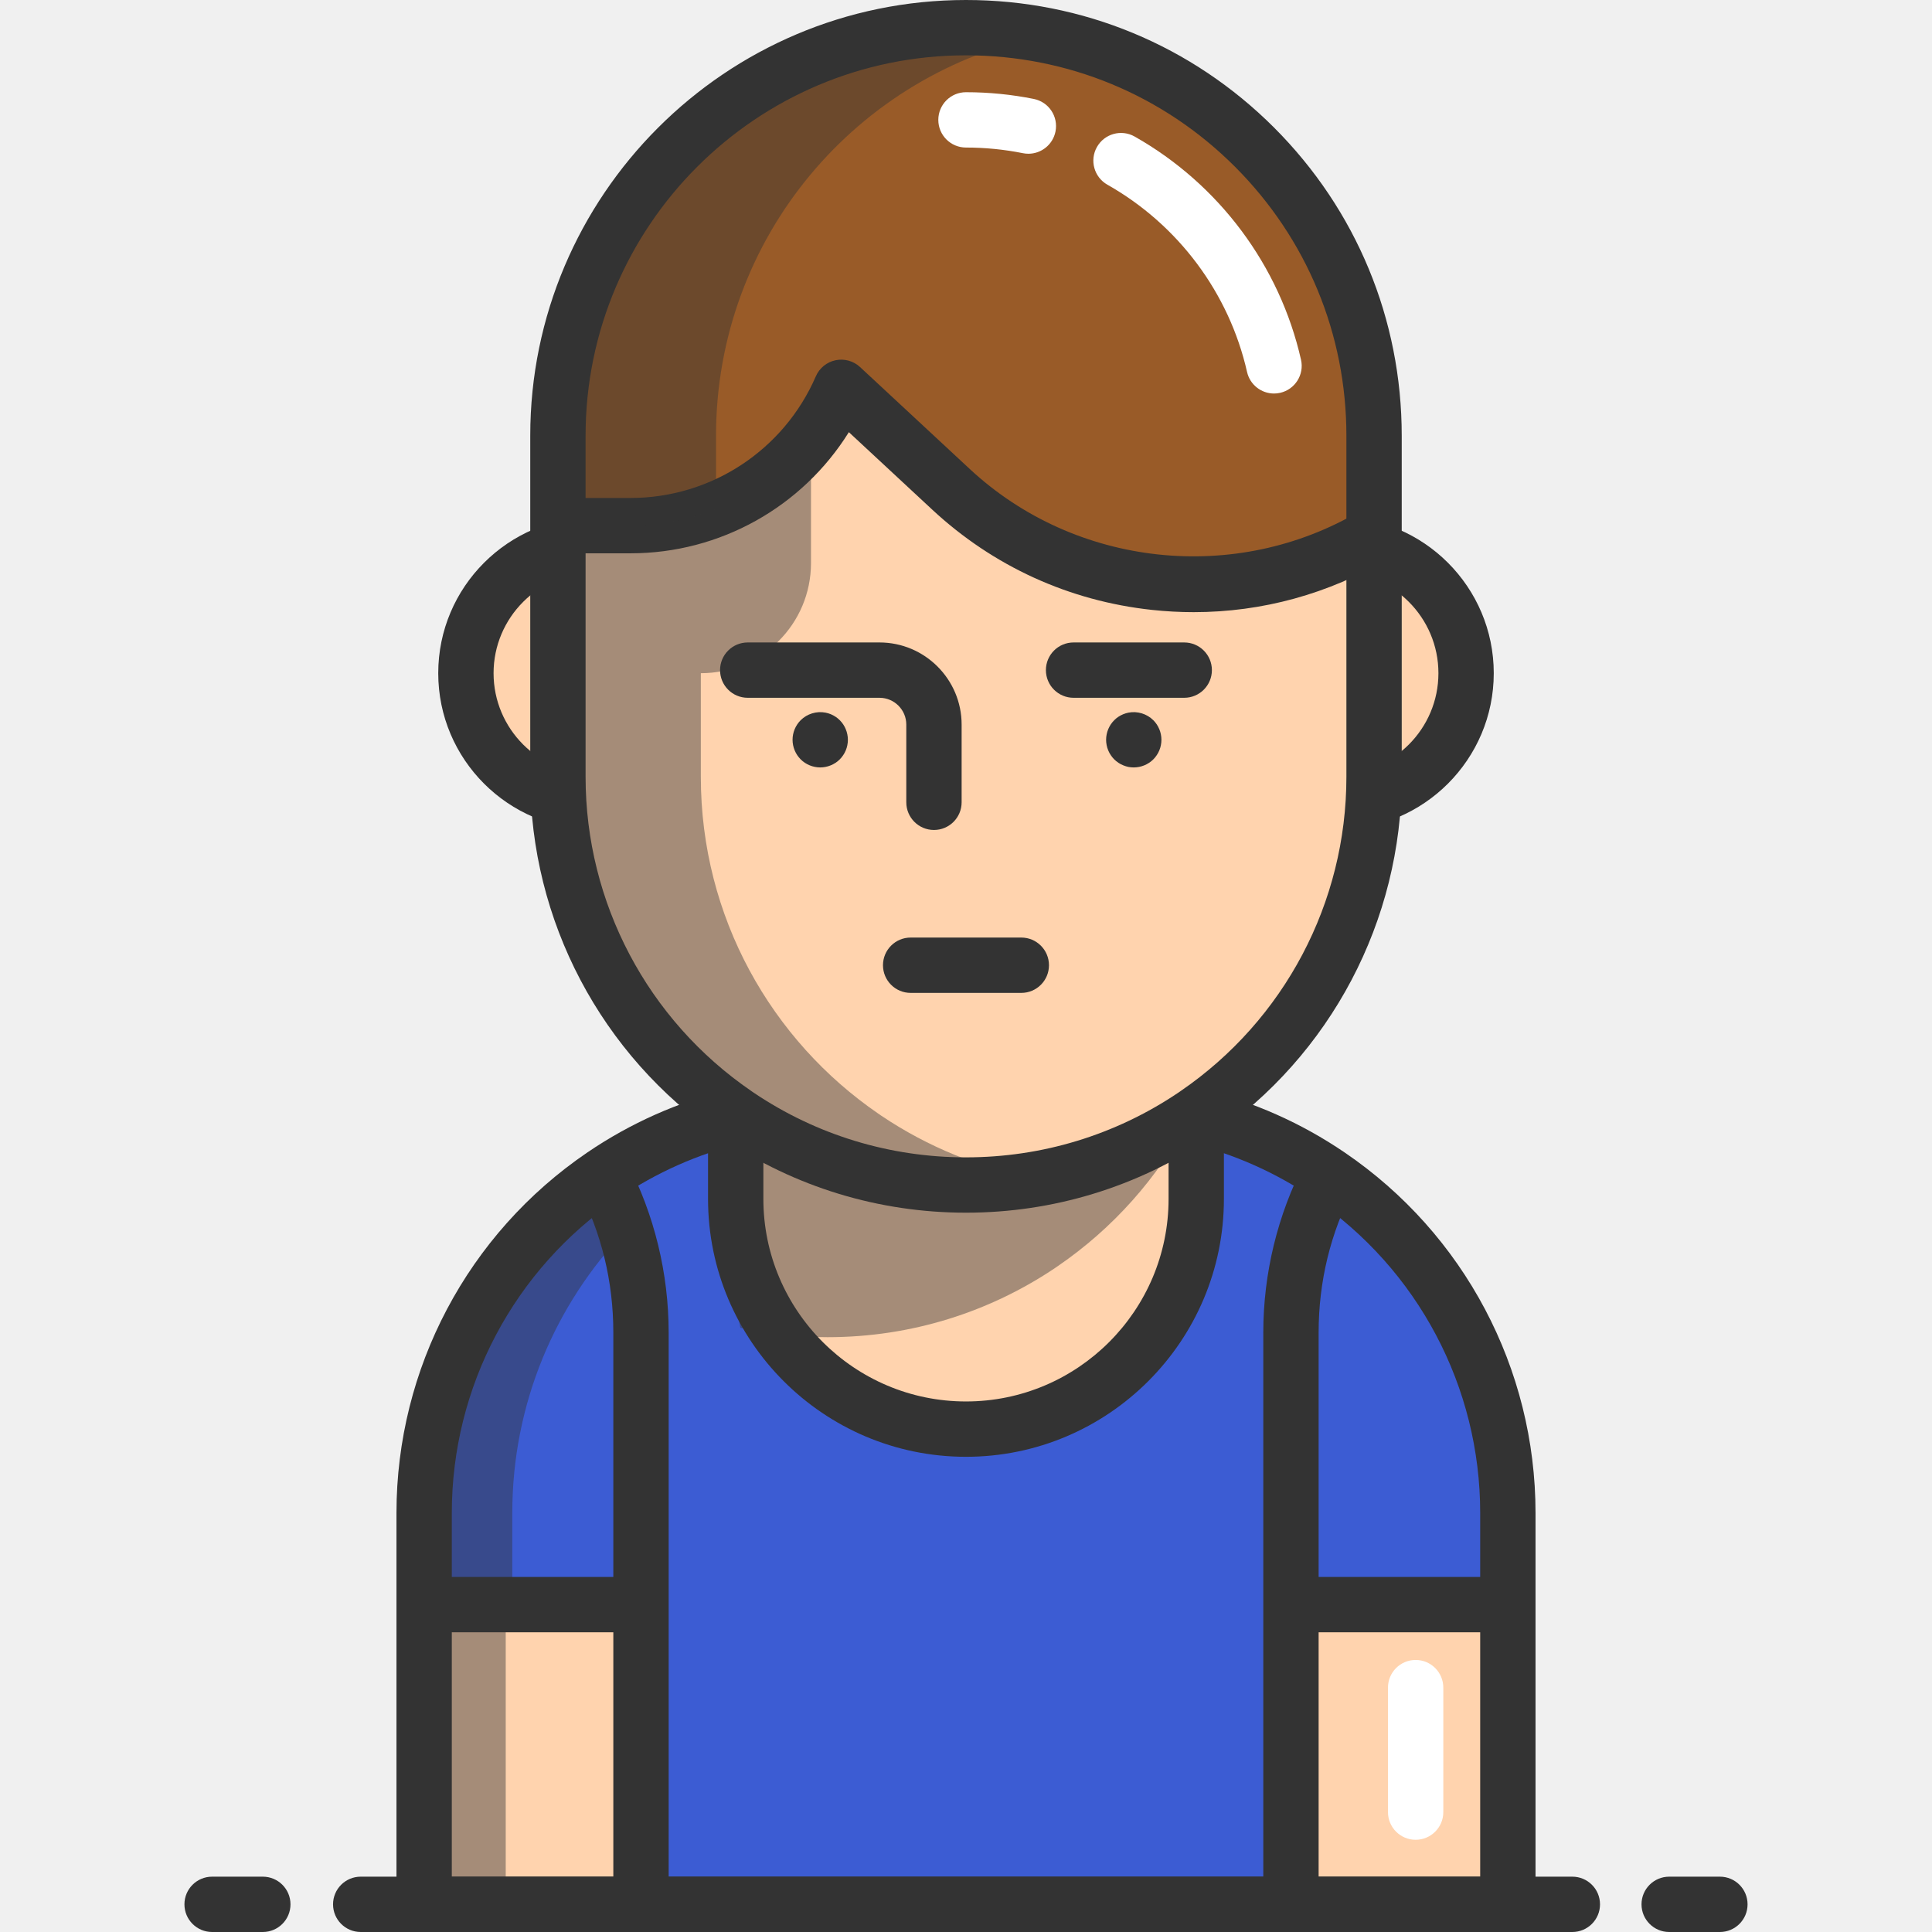
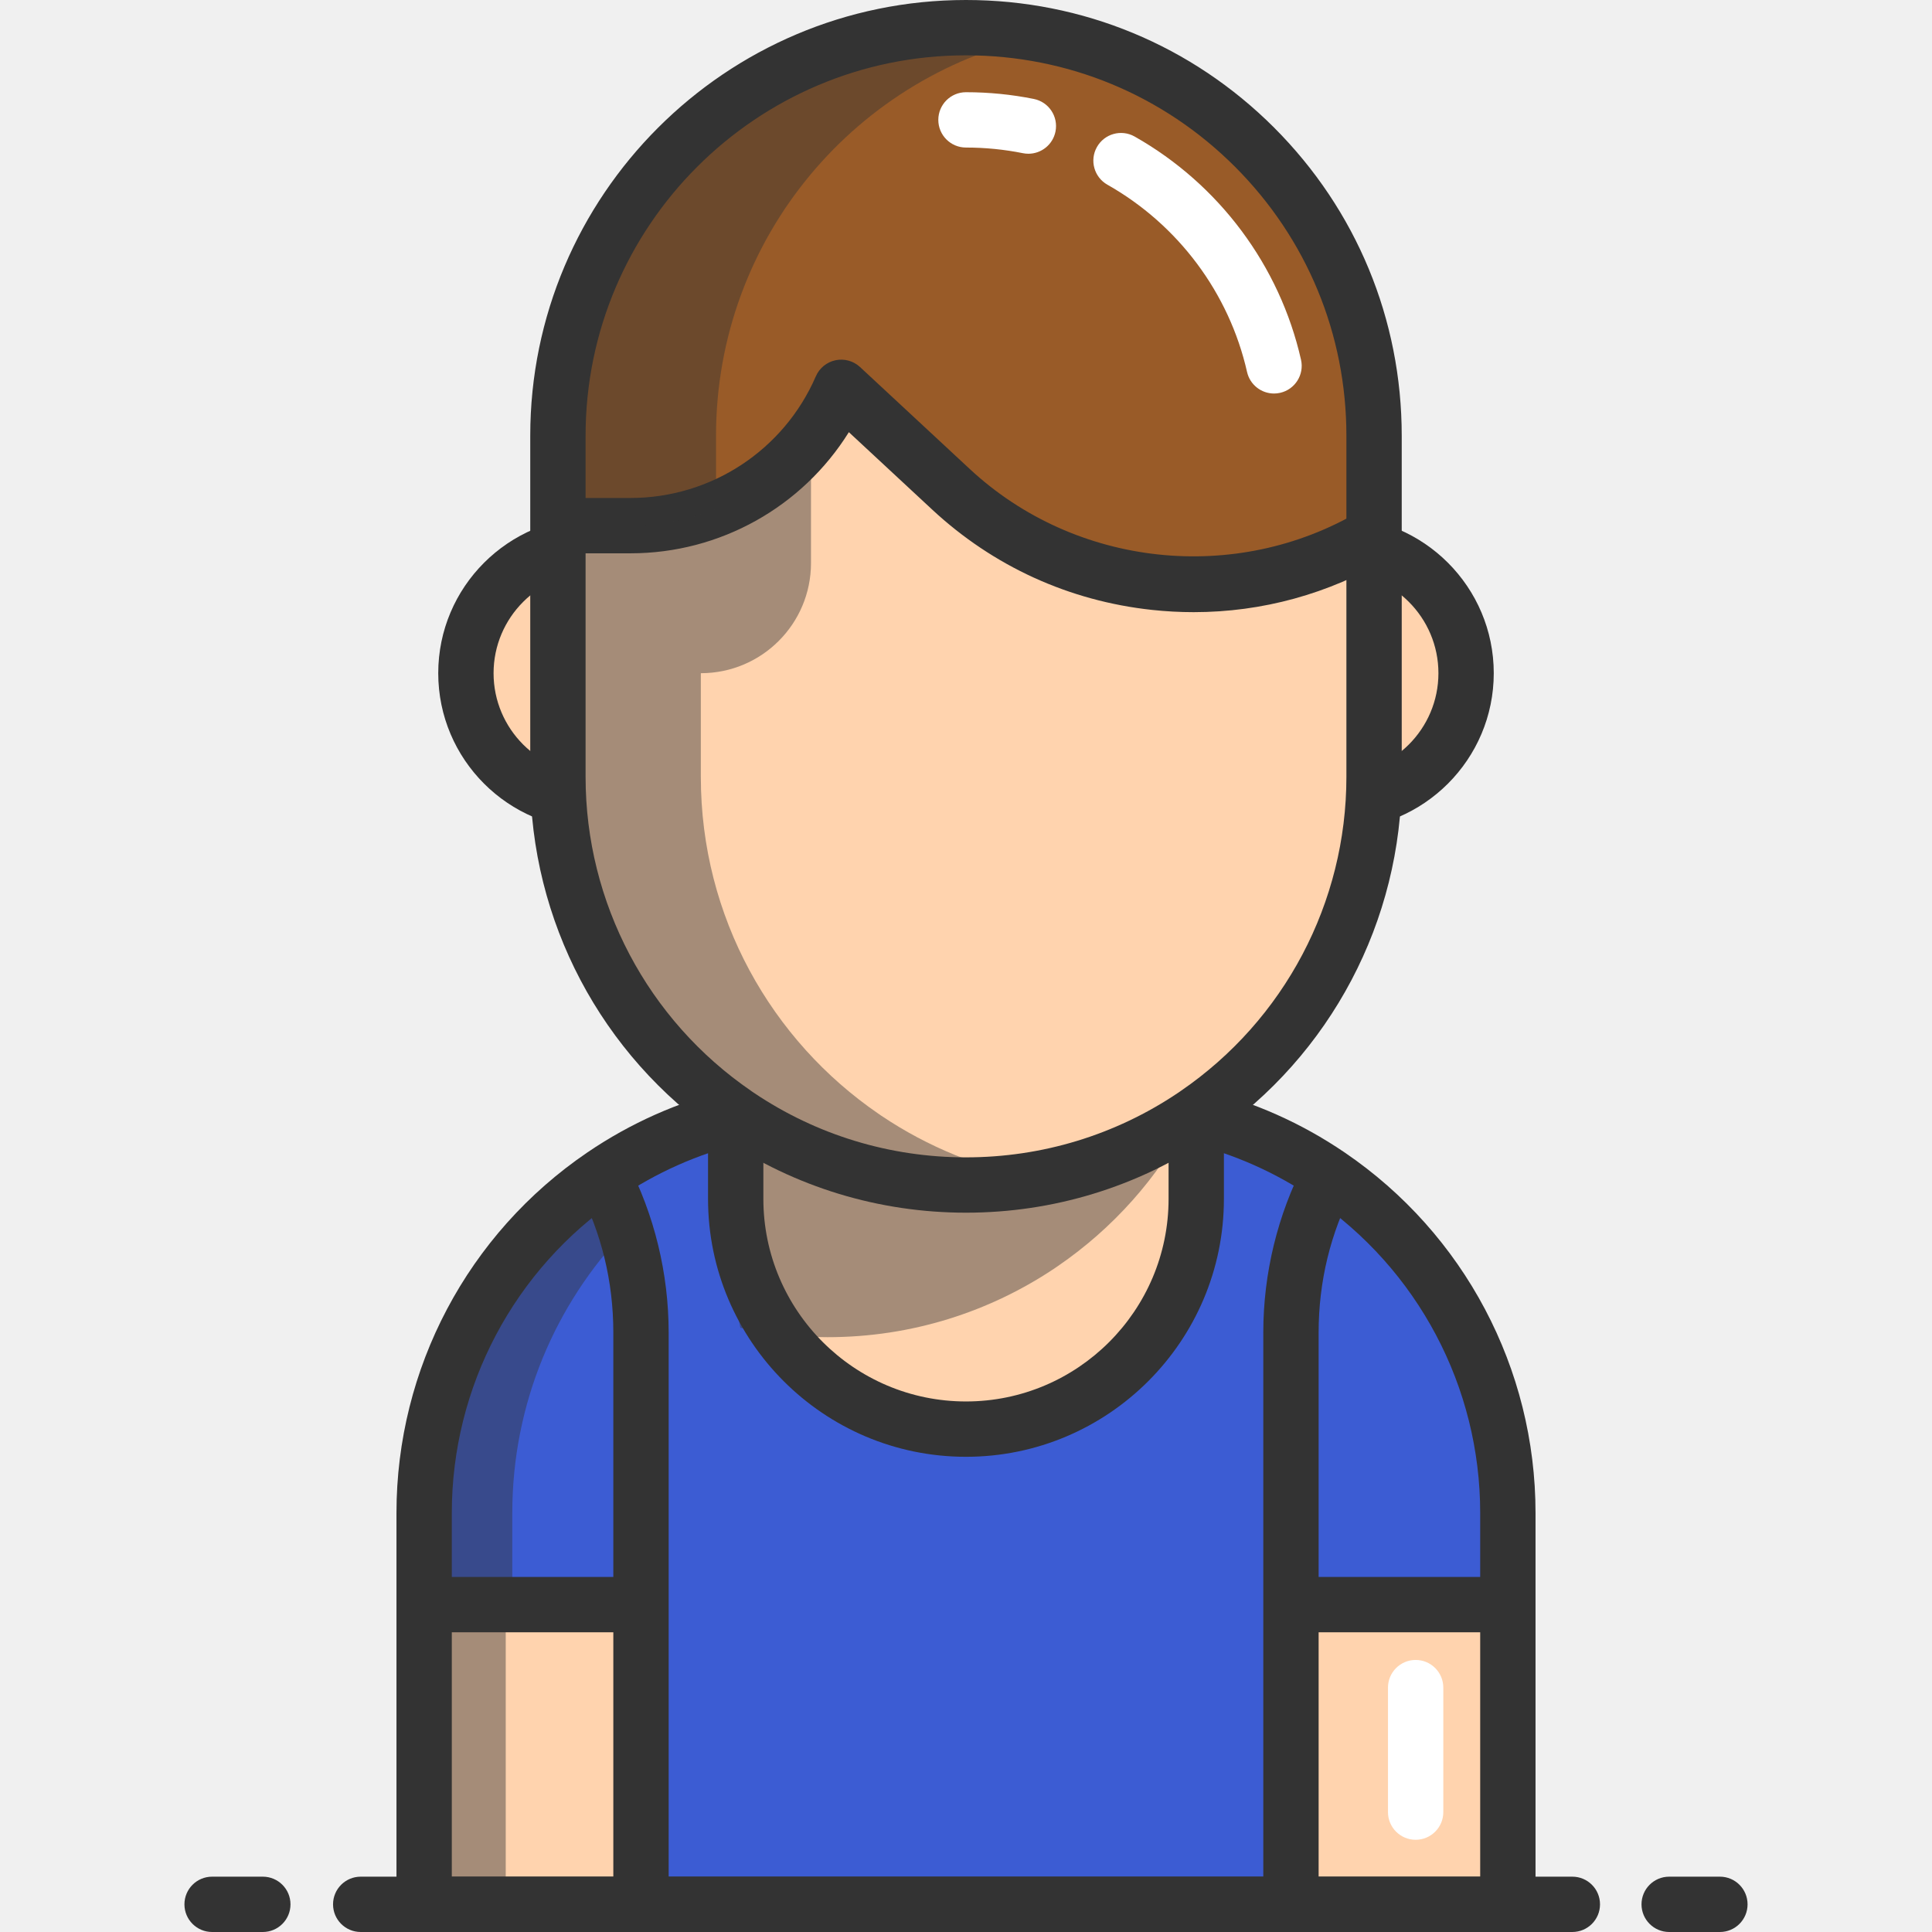
<svg xmlns="http://www.w3.org/2000/svg" version="1.1" id="Layer_1" x="0px" y="0px" viewBox="0 0 418.999 418.999" style="enable-background:new 0 0 418.999 418.999;" xml:space="preserve">
  <g>
    <g>
      <g>
        <circle style="fill:#FFD3AE;" cx="128.932" cy="145.999" r="27.89" />
        <circle style="fill:#FFD3AE;" cx="290.066" cy="145.999" r="27.89" />
      </g>
      <g>
        <path style="fill:#333333;" d="M128.932,179.889c-18.687,0-33.89-15.203-33.89-33.89s15.203-33.89,33.89-33.89     s33.89,15.203,33.89,33.89S147.617,179.889,128.932,179.889z M128.932,124.109c-12.07,0-21.89,9.82-21.89,21.89     s9.819,21.89,21.89,21.89s21.89-9.82,21.89-21.89C150.82,133.929,141.001,124.109,128.932,124.109z" />
        <path style="fill:#333333;" d="M290.065,179.889c-18.687,0-33.89-15.203-33.89-33.89s15.203-33.89,33.89-33.89     c18.688,0,33.891,15.203,33.891,33.89S308.753,179.889,290.065,179.889z M290.065,124.109c-12.07,0-21.89,9.82-21.89,21.89     s9.819,21.89,21.89,21.89c12.071,0,21.891-9.82,21.891-21.89C311.956,133.929,302.136,124.109,290.065,124.109z" />
      </g>
    </g>
    <path style="fill:#3C5CD3;" d="M258.854,241.969c0.19,0.05,0.39,0.09,0.58,0.14c10.46,2.53,20.19,6.93,28.83,12.81   c23.39,15.92,38.75,42.77,38.75,73.19v84.89h-47.04h-140.96h-47.03v-84.89c0-30.42,15.35-57.27,38.74-73.19   c8.64-5.88,18.37-10.28,28.83-12.81c0.19-0.05,0.39-0.09,0.58-0.14" />
    <path style="fill:#FFD3AE;" d="M139.014,288.999v124h-47.03v-84.89c0-30.42,15.35-57.27,38.74-73.19   C136.024,265.119,139.014,276.709,139.014,288.999z" />
    <path style="fill:#FFD3AE;" d="M327.015,328.109v84.89h-47.04v-124c0-12.29,2.99-23.88,8.29-34.08   C311.654,270.839,327.015,297.689,327.015,328.109z" />
    <path style="fill:#3C5CD3;" d="M327.015,328.109v19.89h-45.7h-1.34v-59c0-12.29,2.99-23.88,8.29-34.08   C311.654,270.839,327.015,297.689,327.015,328.109z" />
    <path style="fill:#3C5CD3;" d="M139.014,288.999v59h-47.03v-19.89c0-30.42,15.35-57.27,38.74-73.19   C136.024,265.119,139.014,276.709,139.014,288.999z" />
    <path style="fill:#333333;" d="M285.974,412.999h-12v-124c0-12.816,3.101-25.558,8.966-36.846l10.648,5.533   c-5.053,9.724-7.614,20.259-7.614,31.313V412.999z" />
    <rect x="281.313" y="341.999" style="fill:#333333;" width="47.03" height="12" />
    <path style="fill:#FFFFFF;" d="M307.015,398.999c-3.313,0-6-2.686-6-6v-27c0-3.314,2.687-6,6-6s6,2.686,6,6v27   C313.015,396.313,310.328,398.999,307.015,398.999z" />
    <g>
      <path style="opacity:0.44;fill:#333333;enable-background:new    ;" d="M135.664,266.919c-15.21,15.89-24.56,37.45-24.56,61.19    v19.89h-19.12v-19.89c0-30.42,15.35-57.27,38.74-73.19C132.704,258.739,134.365,262.749,135.664,266.919z" />
      <rect x="93.051" y="347.999" style="opacity:0.44;fill:#333333;enable-background:new    ;" width="16.63" height="65" />
    </g>
    <path style="fill:#333333;" d="M327.015,418.999H91.983c-3.313,0-6-2.686-6-6v-84.89c0-31.306,15.463-60.521,41.364-78.15   c9.416-6.408,19.762-11.008,30.751-13.671c0.129-0.033,0.261-0.064,0.393-0.094l0.119-0.028l3.056,11.604   c-0.155,0.041-0.314,0.079-0.475,0.116l-0.119,0.028c-0.019,0.005-0.09,0.023-0.108,0.027c-9.596,2.321-18.635,6.338-26.864,11.939   c-22.615,15.392-36.116,40.899-36.116,68.229v78.89h223.03v-78.89c0-27.327-13.505-52.834-36.126-68.23   c-8.229-5.6-17.267-9.617-26.864-11.938c-0.041-0.01-0.082-0.02-0.122-0.031l-0.11-0.026c-0.155-0.036-0.311-0.073-0.463-0.113   l3.051-11.606l-1.525,5.803l1.519-5.805l0.119,0.028c0.134,0.031,0.269,0.063,0.399,0.096c10.99,2.664,21.335,7.263,30.749,13.67   c25.907,17.633,41.374,46.848,41.374,78.15v84.892C333.015,416.313,330.328,418.999,327.015,418.999z" />
    <path style="fill:#333333;" d="M145.014,412.999h-12v-124c0-11.054-2.562-21.59-7.614-31.313l10.648-5.533   c5.865,11.289,8.966,24.03,8.966,36.846V412.999z" />
    <rect x="91.983" y="341.999" style="fill:#333333;" width="47.03" height="12" />
    <path style="fill:#FFD3AE;" d="M258.854,241.969c-14.1,9.49-31.08,15.03-49.36,15.03s-35.26-5.54-49.36-15.03   c-0.19-0.13-0.39-0.26-0.58-0.4c-23.28-15.94-38.56-42.72-38.56-73.07v-22.5v-51.5c0-48.877,39.623-88.5,88.5-88.5l0,0   c48.877,0,88.5,39.623,88.5,88.5v51.5v22.5c0,30.35-15.28,57.13-38.56,73.07C259.245,241.709,259.044,241.839,258.854,241.969z" />
    <path style="opacity:0.44;fill:#333333;enable-background:new    ;" d="M191.134,241.969c10.02,6.74,21.5,11.49,33.86,13.68   c-5.03,0.89-10.21,1.35-15.5,1.35c-18.28,0-35.26-5.54-49.36-15.03c-0.19-0.13-0.39-0.26-0.58-0.4   c-23.28-15.94-38.56-42.72-38.56-73.07v-74c13.19,0,23.89,17.74,23.89,4.54l0,0c0-7.95,6.53-13.83,13.81-13.83   c1.81,0,3.68,0.37,5.5,1.16c4.58,1.98,9.26,3.65,14,5.01c-1.45,2.16-2.31,4.77-2.31,7.66v23.07c0,13.2-10.7,23.89-23.89,23.89v22.5   c0,30.35,15.28,57.13,38.56,73.07C190.744,241.709,190.945,241.839,191.134,241.969z" />
    <path style="fill:#995B28;" d="M297.998,94.499v21.5c-29.39,17.4-66.73,13.38-91.74-9.87l-23.82-22.13   c-7.89,18.21-25.85,30-45.7,30h-15.74v-19.5c0-48.88,39.62-88.5,88.5-88.5c24.44,0,46.56,9.9,62.58,25.92   C288.089,47.939,297.998,70.059,297.998,94.499z" />
    <path style="fill:#333333;" d="M258.885,132.76c-3.001,0-6.016-0.162-9.04-0.487c-17.959-1.933-34.443-9.453-47.671-21.75   l-18.079-16.797c-10.083,16.187-27.894,26.273-47.356,26.273h-15.74v-12h15.74c17.472,0,33.249-10.357,40.194-26.385   c0.774-1.787,2.368-3.087,4.274-3.487c1.909-0.4,3.889,0.151,5.315,1.477l23.819,22.13c22.902,21.291,57.689,25.032,84.6,9.103   l6.113,10.326C288.13,128.814,273.704,132.76,258.885,132.76z" />
    <path style="fill:#FFD3AE;" d="M259.435,242.109v17.89c0,27.58-22.36,49.94-49.94,49.94s-49.94-22.36-49.94-49.94v-17.89   c0.19-0.05,0.39-0.09,0.58-0.14c14.1,9.49,31.08,15.03,49.36,15.03s35.26-5.54,49.36-15.03   C259.044,242.019,259.245,242.059,259.435,242.109z" />
    <path style="opacity:0.44;fill:#333333;enable-background:new    ;" d="M257.875,242.619c-6.74,12.83-16.55,23.81-28.44,31.95   c-0.19,0.14-0.39,0.27-0.58,0.4c-14.1,9.49-31.08,15.03-49.36,15.03c-6.5,0-12.84-0.7-18.94-2.04c-0.66-3.23-1-6.57-1-9.99v-35.86   c0.19-0.05,0.39-0.09,0.58-0.14c14.1,9.49,31.08,15.03,49.36,15.03C227.354,256.999,243.975,251.709,257.875,242.619z" />
    <g>
      <path style="fill:#333333;" d="M243.12,34.835c16.565,9.373,28.862,25.444,33.184,44.509" />
      <path style="fill:#FFFFFF;" d="M276.299,85.345c-2.74,0-5.214-1.889-5.846-4.675c-3.88-17.115-14.92-31.918-30.288-40.613    c-2.884-1.632-3.898-5.293-2.267-8.177s5.293-3.899,8.177-2.268c18.304,10.357,31.455,27.999,36.081,48.404    c0.732,3.232-1.293,6.446-4.525,7.178C277.185,85.296,276.739,85.345,276.299,85.345z" />
    </g>
    <g>
      <path style="fill:#333333;" d="M209.494,25.999c4.631,0,9.156,0.462,13.531,1.342" />
      <path style="fill:#FFFFFF;" d="M223.031,33.342c-0.392,0-0.79-0.039-1.188-0.119c-4.039-0.812-8.195-1.224-12.349-1.224    c-3.313,0-6-2.686-6-6s2.687-6,6-6c4.947,0,9.898,0.491,14.714,1.46c3.249,0.654,5.353,3.817,4.699,7.065    C228.335,31.374,225.83,33.342,223.031,33.342z" />
    </g>
    <path style="fill:#333333;" d="M209.494,315.939c-30.846,0-55.94-25.095-55.94-55.94v-18.43h12v18.43   c0,24.229,19.712,43.94,43.94,43.94s43.939-19.711,43.939-43.94v-18.43h12v18.43C265.435,290.844,240.339,315.939,209.494,315.939z   " />
    <g>
-       <path style="fill:#333333;" d="M177.884,166.436c-1.58,0-3.13-0.64-4.24-1.75c-1.12-1.12-1.76-2.67-1.76-4.25s0.64-3.12,1.76-4.24    c1.39-1.39,3.46-2.03,5.41-1.64c0.39,0.08,0.76,0.19,1.13,0.34c0.36,0.15,0.71,0.34,1.03,0.55c0.33,0.22,0.64,0.47,0.91,0.75    c0.28,0.28,0.53,0.58,0.75,0.91s0.4,0.68,0.55,1.04c0.15,0.36,0.27,0.74,0.34,1.12c0.08,0.39,0.12,0.78,0.12,1.17    s-0.04,0.79-0.12,1.18c-0.07,0.38-0.19,0.76-0.34,1.12s-0.33,0.71-0.55,1.03c-0.22,0.33-0.47,0.64-0.75,0.92    C181.014,165.796,179.464,166.436,177.884,166.436z" />
-       <path style="fill:#333333;" d="M245.884,166.436c-0.39,0-0.79-0.04-1.17-0.11c-0.38-0.08-0.76-0.2-1.12-0.35    c-0.37-0.15-0.71-0.33-1.04-0.55c-0.33-0.22-0.64-0.47-0.91-0.74c-0.28-0.28-0.53-0.59-0.75-0.92c-0.22-0.32-0.4-0.67-0.55-1.03    c-0.15-0.36-0.27-0.74-0.34-1.12c-0.08-0.39-0.12-0.79-0.12-1.18s0.04-0.78,0.12-1.17c0.07-0.38,0.19-0.76,0.34-1.12    s0.33-0.71,0.55-1.04c0.22-0.33,0.47-0.63,0.75-0.91c0.27-0.28,0.58-0.53,0.91-0.75c0.33-0.21,0.67-0.4,1.04-0.55    c0.36-0.15,0.74-0.26,1.12-0.34c1.95-0.39,4.02,0.25,5.41,1.64c0.28,0.28,0.53,0.58,0.75,0.91s0.4,0.68,0.55,1.04    c0.15,0.36,0.27,0.74,0.34,1.12c0.08,0.39,0.12,0.78,0.12,1.17s-0.04,0.79-0.12,1.18c-0.07,0.38-0.19,0.76-0.34,1.12    s-0.33,0.71-0.55,1.03c-0.22,0.33-0.47,0.64-0.75,0.92C249.014,165.796,247.464,166.436,245.884,166.436z" />
-     </g>
-     <g>
-       <path style="fill:#333333;" d="M202.551,179.999c-3.313,0-6-2.686-6-6v-16.857c0-3.204-2.606-5.81-5.811-5.81h-28.58    c-3.313,0-6-2.686-6-6s2.687-6,6-6h28.58c9.82,0,17.811,7.99,17.811,17.81v16.857    C208.551,177.313,205.865,179.999,202.551,179.999z" />
-       <path style="fill:#333333;" d="M256.828,151.332h-24c-3.313,0-6-2.686-6-6s2.687-6,6-6h24c3.313,0,6,2.686,6,6    S260.141,151.332,256.828,151.332z" />
-     </g>
-     <g>
-       <path style="fill:#333333;" d="M221.494,215.332h-24c-3.313,0-6-2.686-6-6s2.687-6,6-6h24c3.313,0,6,2.686,6,6    S224.809,215.332,221.494,215.332z" />
-     </g>
-     <g>
      <path style="fill:#333333;" d="M341,418.999H78.228c-3.313,0-6-2.686-6-6s2.687-6,6-6H341c3.313,0,6,2.686,6,6    S344.313,418.999,341,418.999z" />
      <path style="fill:#333333;" d="M373,418.999h-11c-3.313,0-6-2.686-6-6s2.687-6,6-6h11c3.313,0,6,2.686,6,6    S376.313,418.999,373,418.999z" />
      <path style="fill:#333333;" d="M56.999,418.999h-11c-3.313,0-6-2.686-6-6s2.687-6,6-6h11c3.313,0,6,2.686,6,6    S60.312,418.999,56.999,418.999z" />
    </g>
    <path style="opacity:0.44;fill:#333333;enable-background:new    ;" d="M226.658,7.659c-40.68,7.97-71.37,43.82-71.37,86.84v15.91   c-5.79,2.33-12.07,3.59-18.55,3.59h-15.74v-19.5c0-48.88,39.62-88.5,88.5-88.5C215.368,5.999,221.108,6.569,226.658,7.659z" />
    <path style="fill:#333333;" d="M209.498,262.999c-18.88,0-37.106-5.551-52.71-16.052l-0.175-0.118   c-0.173-0.117-0.348-0.236-0.519-0.359c-25.734-17.656-41.097-46.798-41.097-77.97v-74c0-52.107,42.393-94.5,94.5-94.5   c25.244,0,48.976,9.829,66.823,27.677c17.848,17.86,27.677,41.591,27.677,66.823v74c0,31.176-15.362,60.318-41.102,77.974   c-0.168,0.121-0.34,0.238-0.511,0.353l-0.135,0.092C246.604,257.448,228.378,262.999,209.498,262.999z M209.498,11.999   c-45.49,0-82.5,37.009-82.5,82.5v74c0,27.241,13.439,52.706,35.95,68.119c0.059,0.04,0.117,0.082,0.175,0.124l0.407,0.278   c13.573,9.135,29.484,13.979,45.968,13.979s32.395-4.844,46.011-14.008l0.167-0.114c0.07-0.047,0.142-0.094,0.211-0.144   c0.053-0.039,0.107-0.078,0.162-0.115c22.51-15.413,35.949-40.879,35.949-68.119v-74c0-22.028-8.582-42.746-24.164-58.339   C252.255,20.58,231.536,11.999,209.498,11.999z" />
  </g>
-   <g>
- </g>
-   <g>
- </g>
-   <g>
- </g>
-   <g>
- </g>
-   <g>
- </g>
-   <g>
- </g>
-   <g>
- </g>
-   <g>
- </g>
-   <g>
- </g>
-   <g>
- </g>
-   <g>
- </g>
-   <g>
- </g>
-   <g>
- </g>
-   <g>
- </g>
-   <g>
- </g>
</svg>
